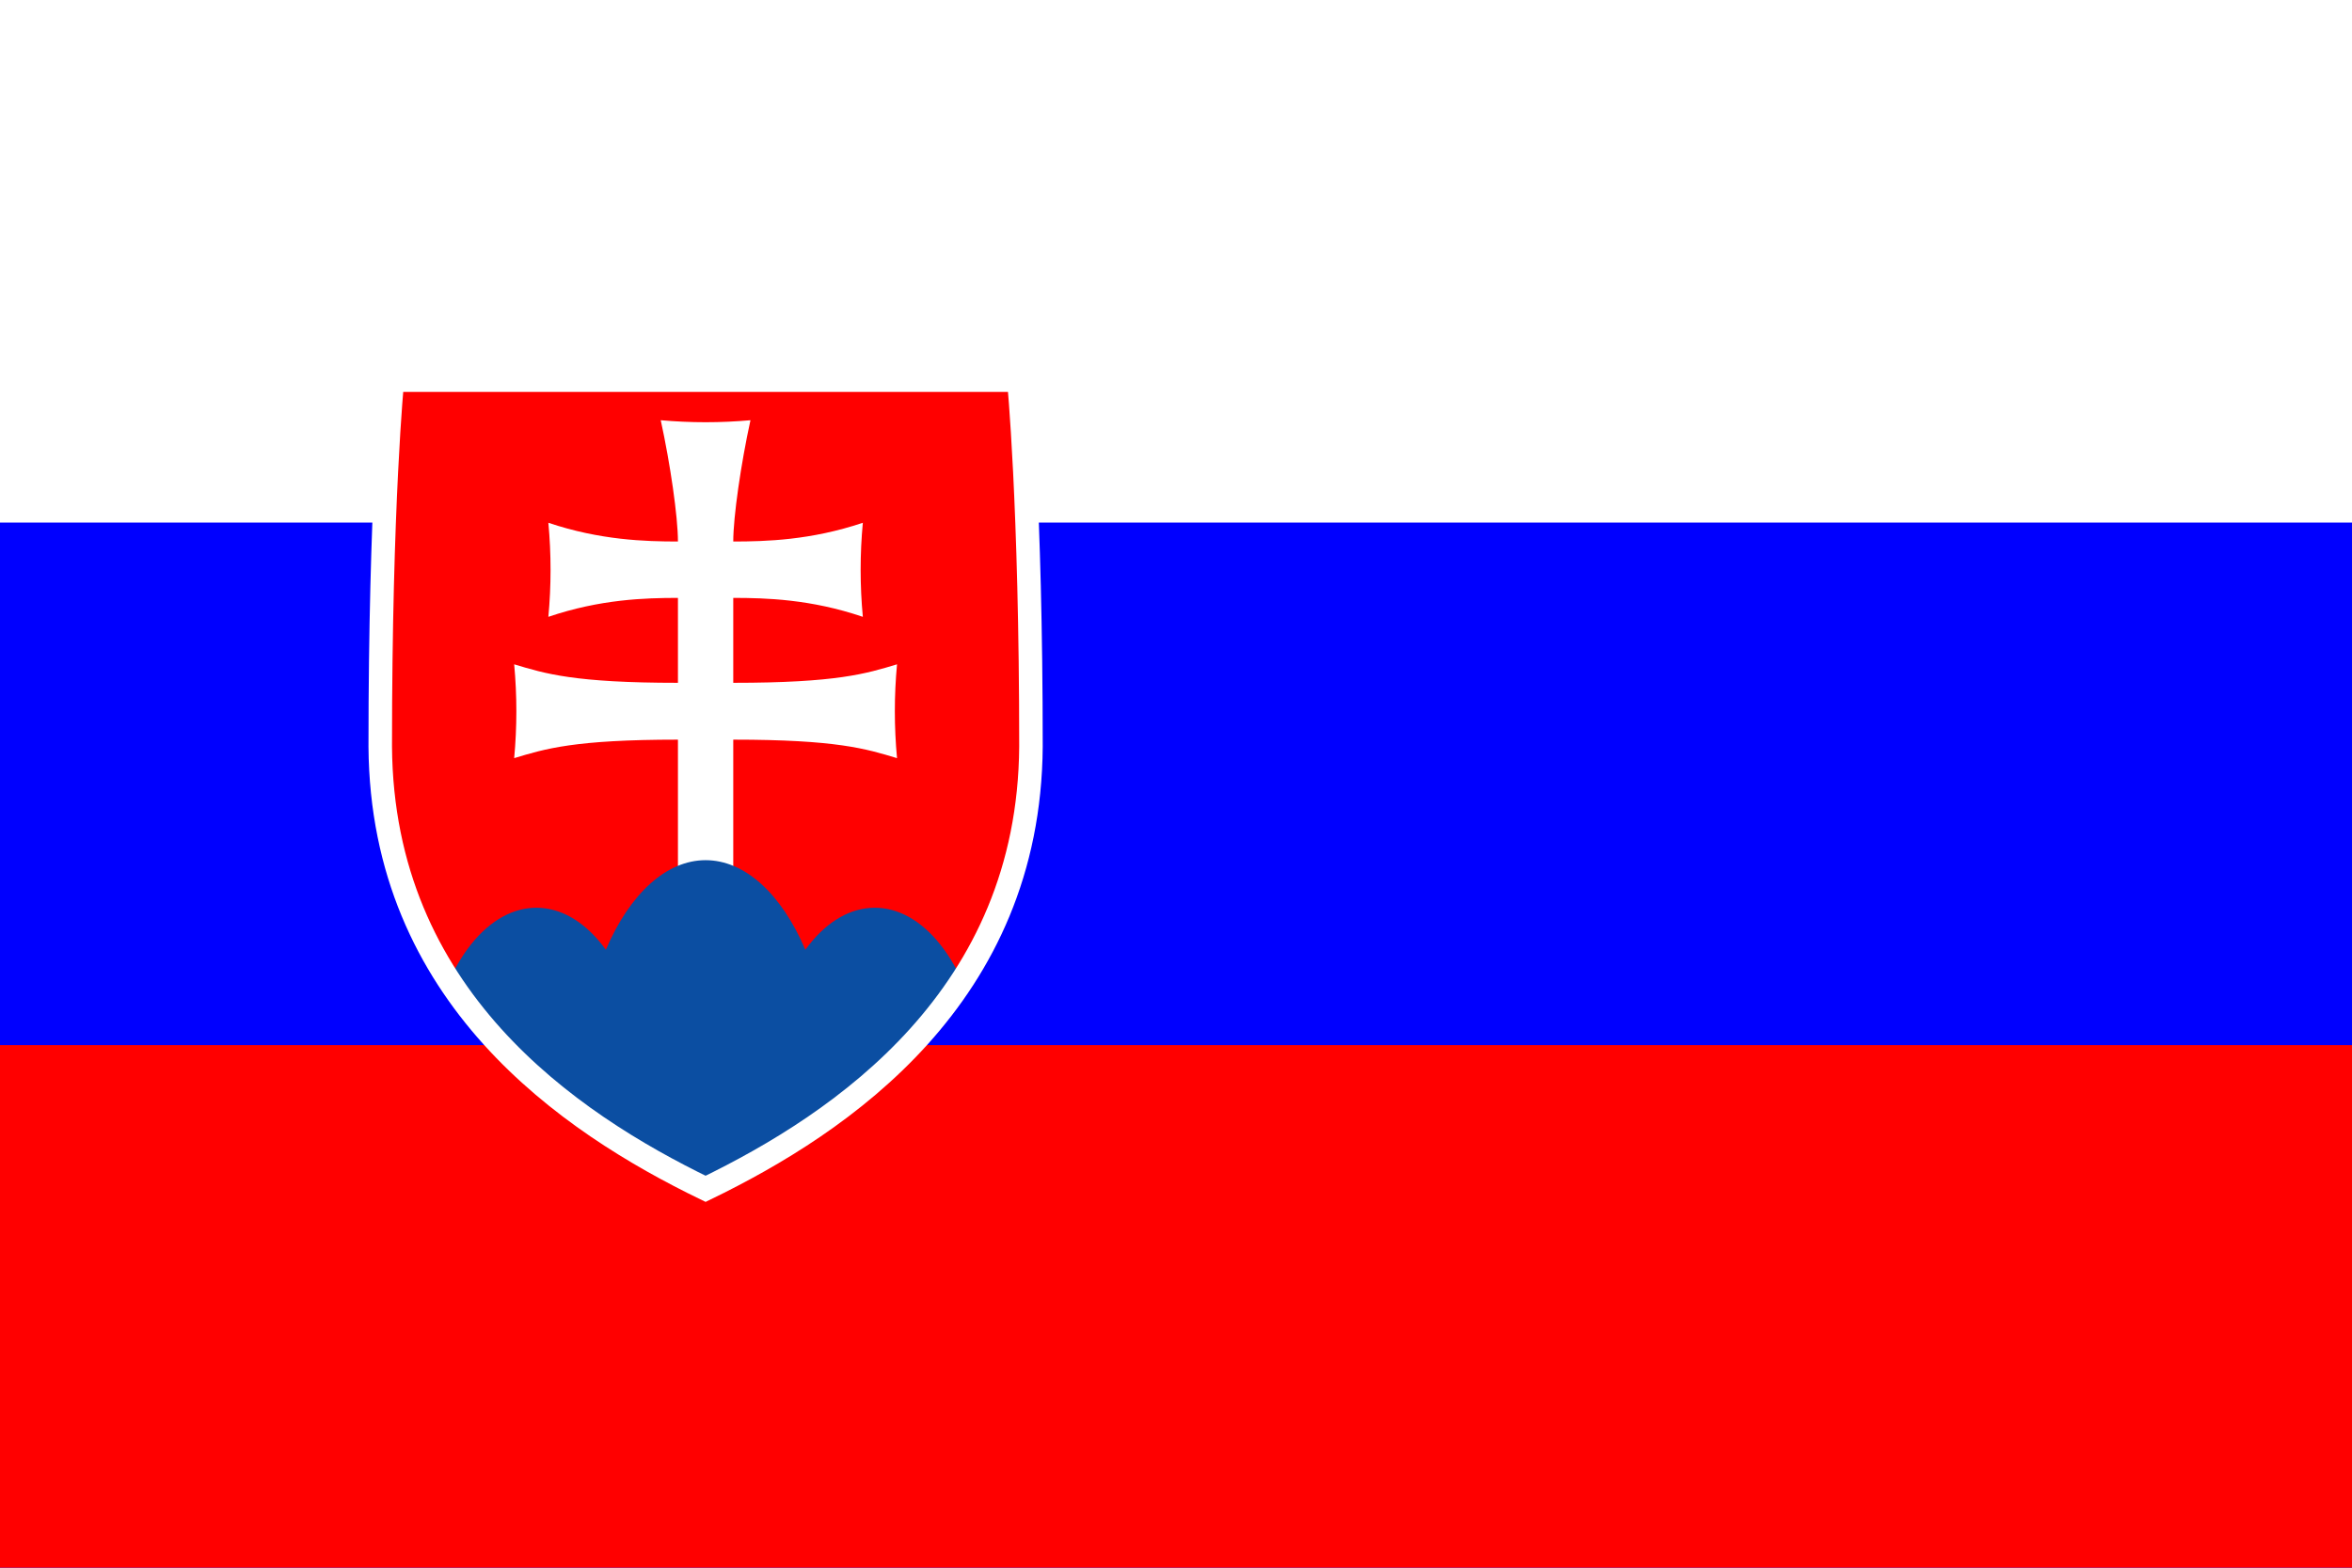
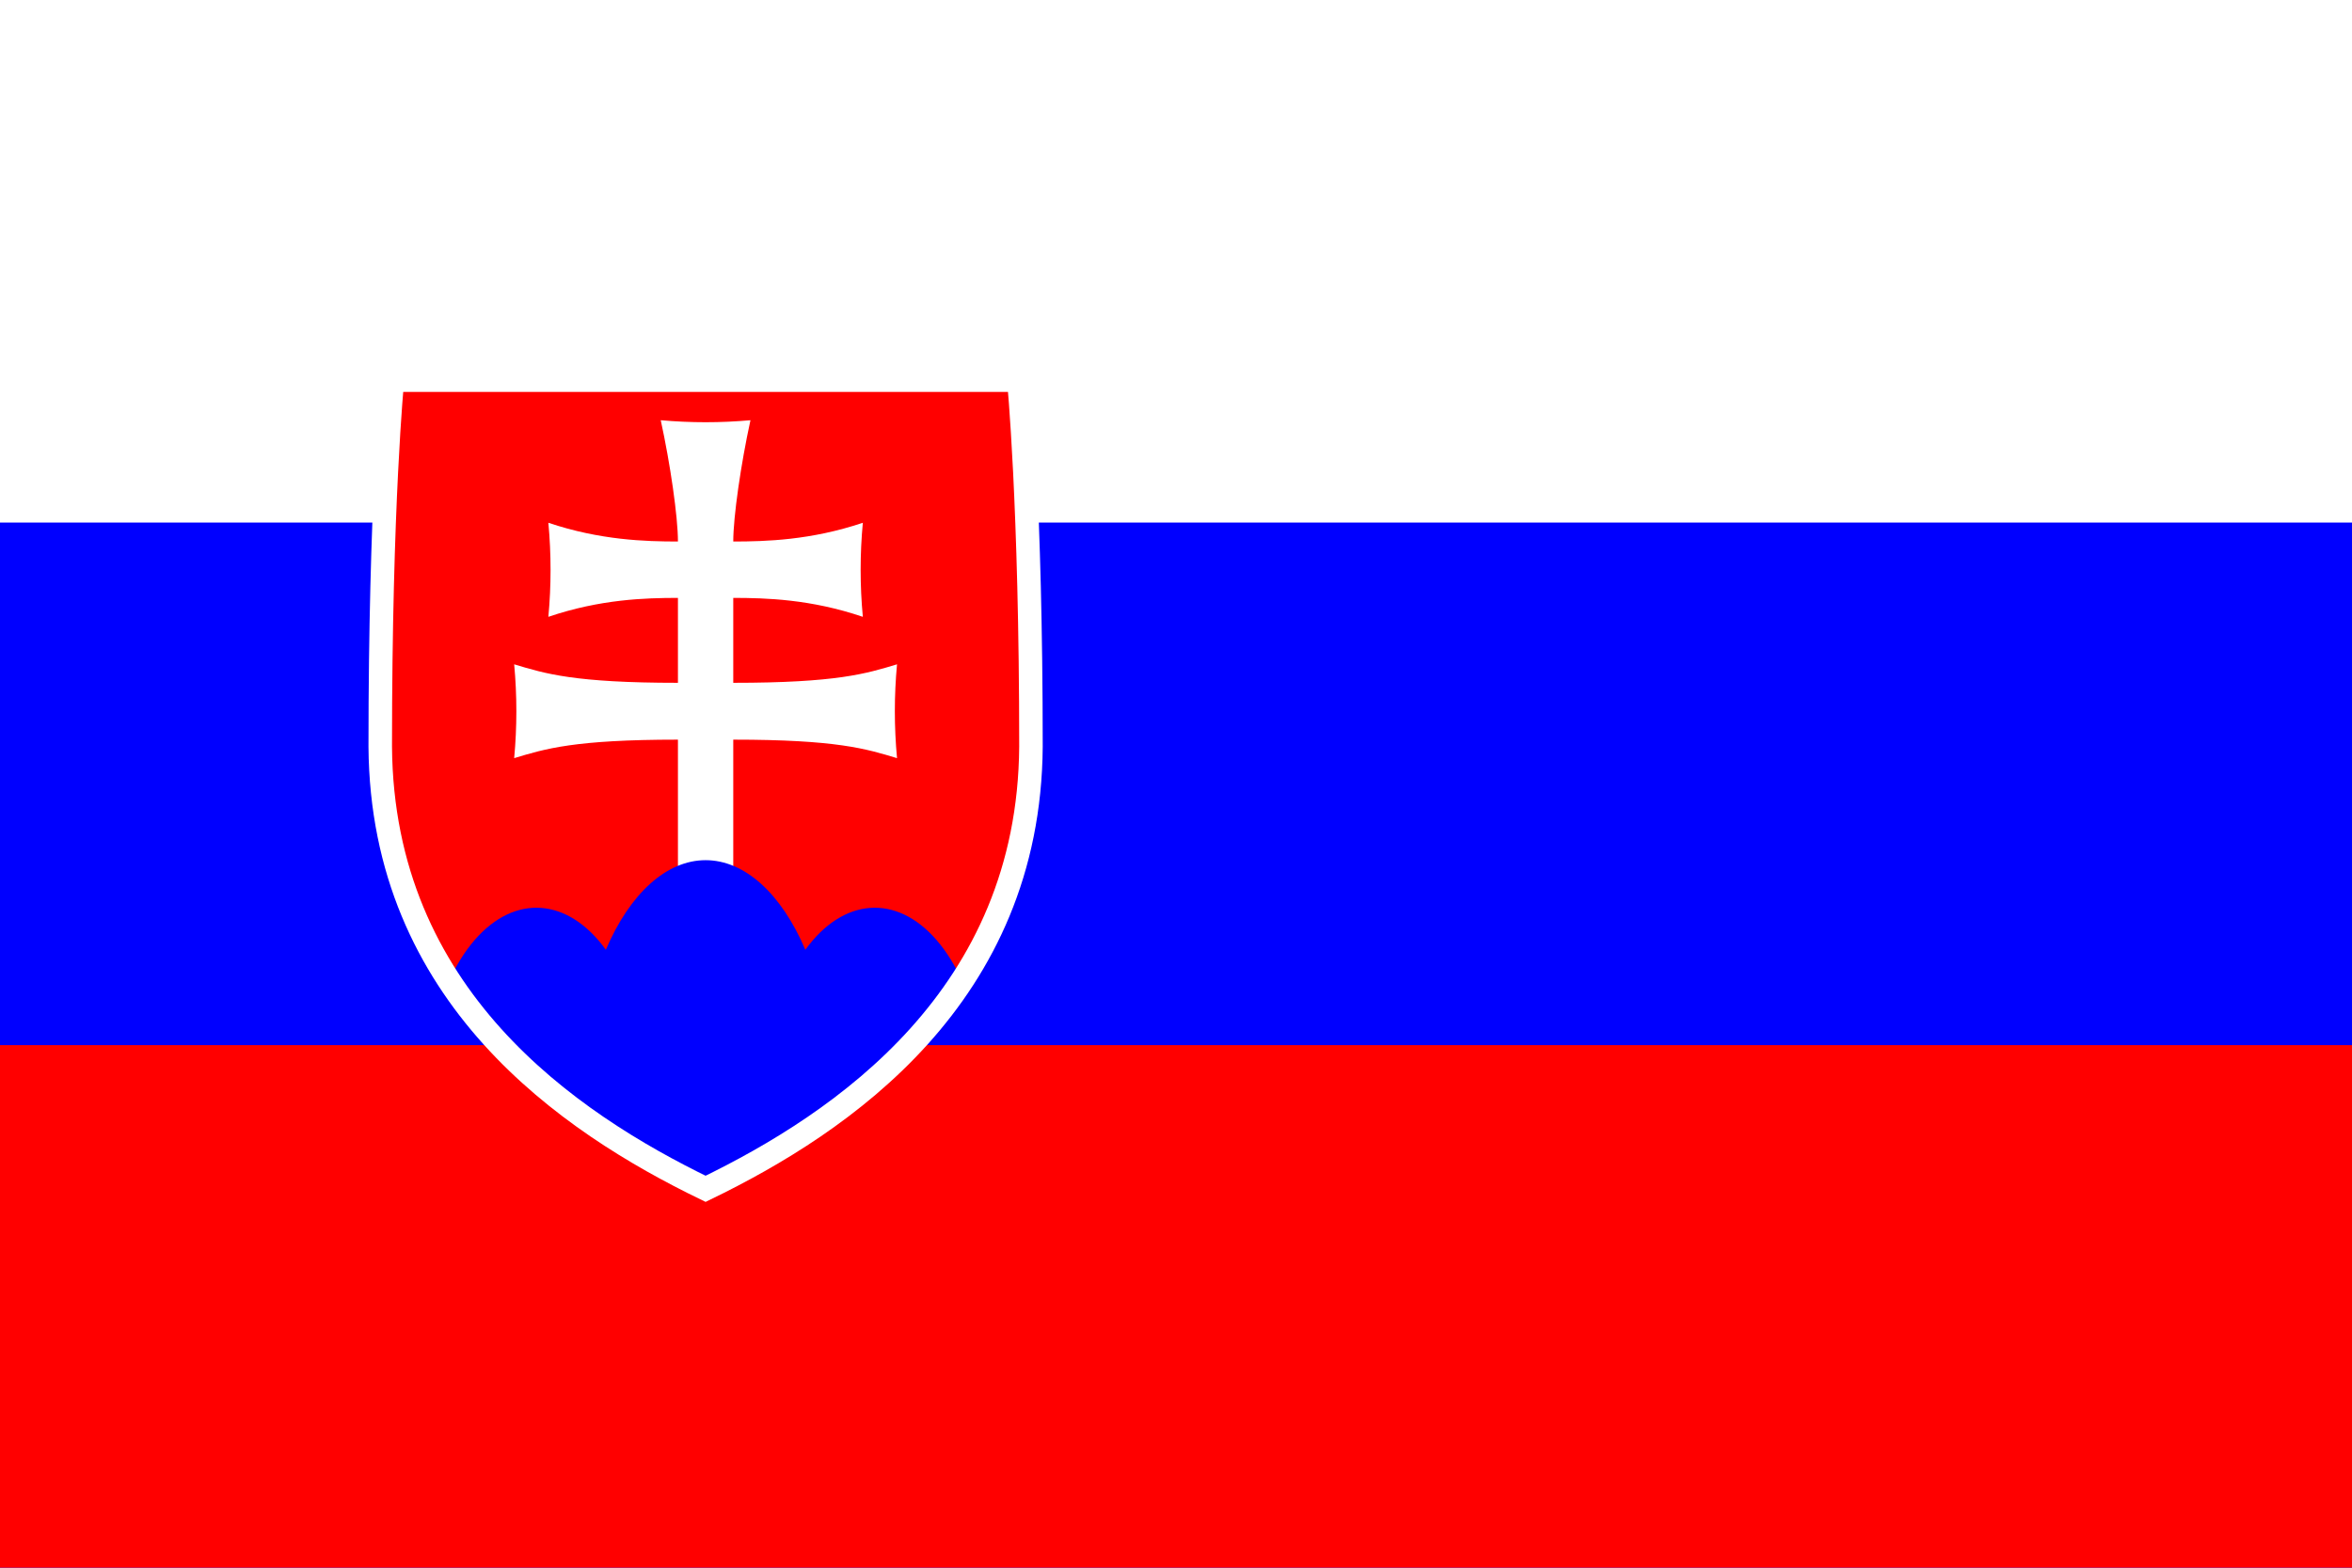
<svg xmlns="http://www.w3.org/2000/svg" xmlns:xlink="http://www.w3.org/1999/xlink" width="900" height="600" viewBox="0 0 10800 7200" fill="#FF0000">
  <defs>
    <clipPath id="b">
      <path id="a" d="M4678 1746s56 561 56 1683c-8 1146-865 1726-1494 2031-629-305-1486-885-1494-2031 0-1122 56-1683 56-1683z" />
    </clipPath>
  </defs>
  <path fill="#fff" d="M0 0h10800v7200H0z" />
  <path fill="#0000FF" d="M0 2400h10800v4800H0z" />
  <path d="M0 4800h10800v2400H0z" />
  <use xlink:href="#a" />
  <path fill="#fff" d="M3113 4800V3397c-475 0-610 42-752 85a2323 2323 0 0 0 0-431c142 43 277 85 752 85v-390c-150 0-357 6-595 87a2323 2323 0 0 0 0-432c238 80 445 86 595 86 0-113-35-356-79-557a2323 2323 0 0 0 412 0c-44 201-79 444-79 557 150 0 357-6 595-86a2323 2323 0 0 0 0 432c-238-81-445-87-595-87v390c475 0 610-42 752-85a2323 2323 0 0 0 0 431c-142-43-277-85-752-85v1403z" />
-   <path clip-path="url(#b)" fill="#0b4ea2" d="M2463 5903a507 867 0 1 1 319-1541 584 1084 0 0 1 916 0 507 867 0 1 1 319 1541z" />
+   <path clip-path="url(#b)" fill="#0000FF" d="M2463 5903a507 867 0 1 1 319-1541 584 1084 0 0 1 916 0 507 867 0 1 1 319 1541z" />
  <use xlink:href="#a" fill="none" stroke="#fff" stroke-width="108" />
</svg>
